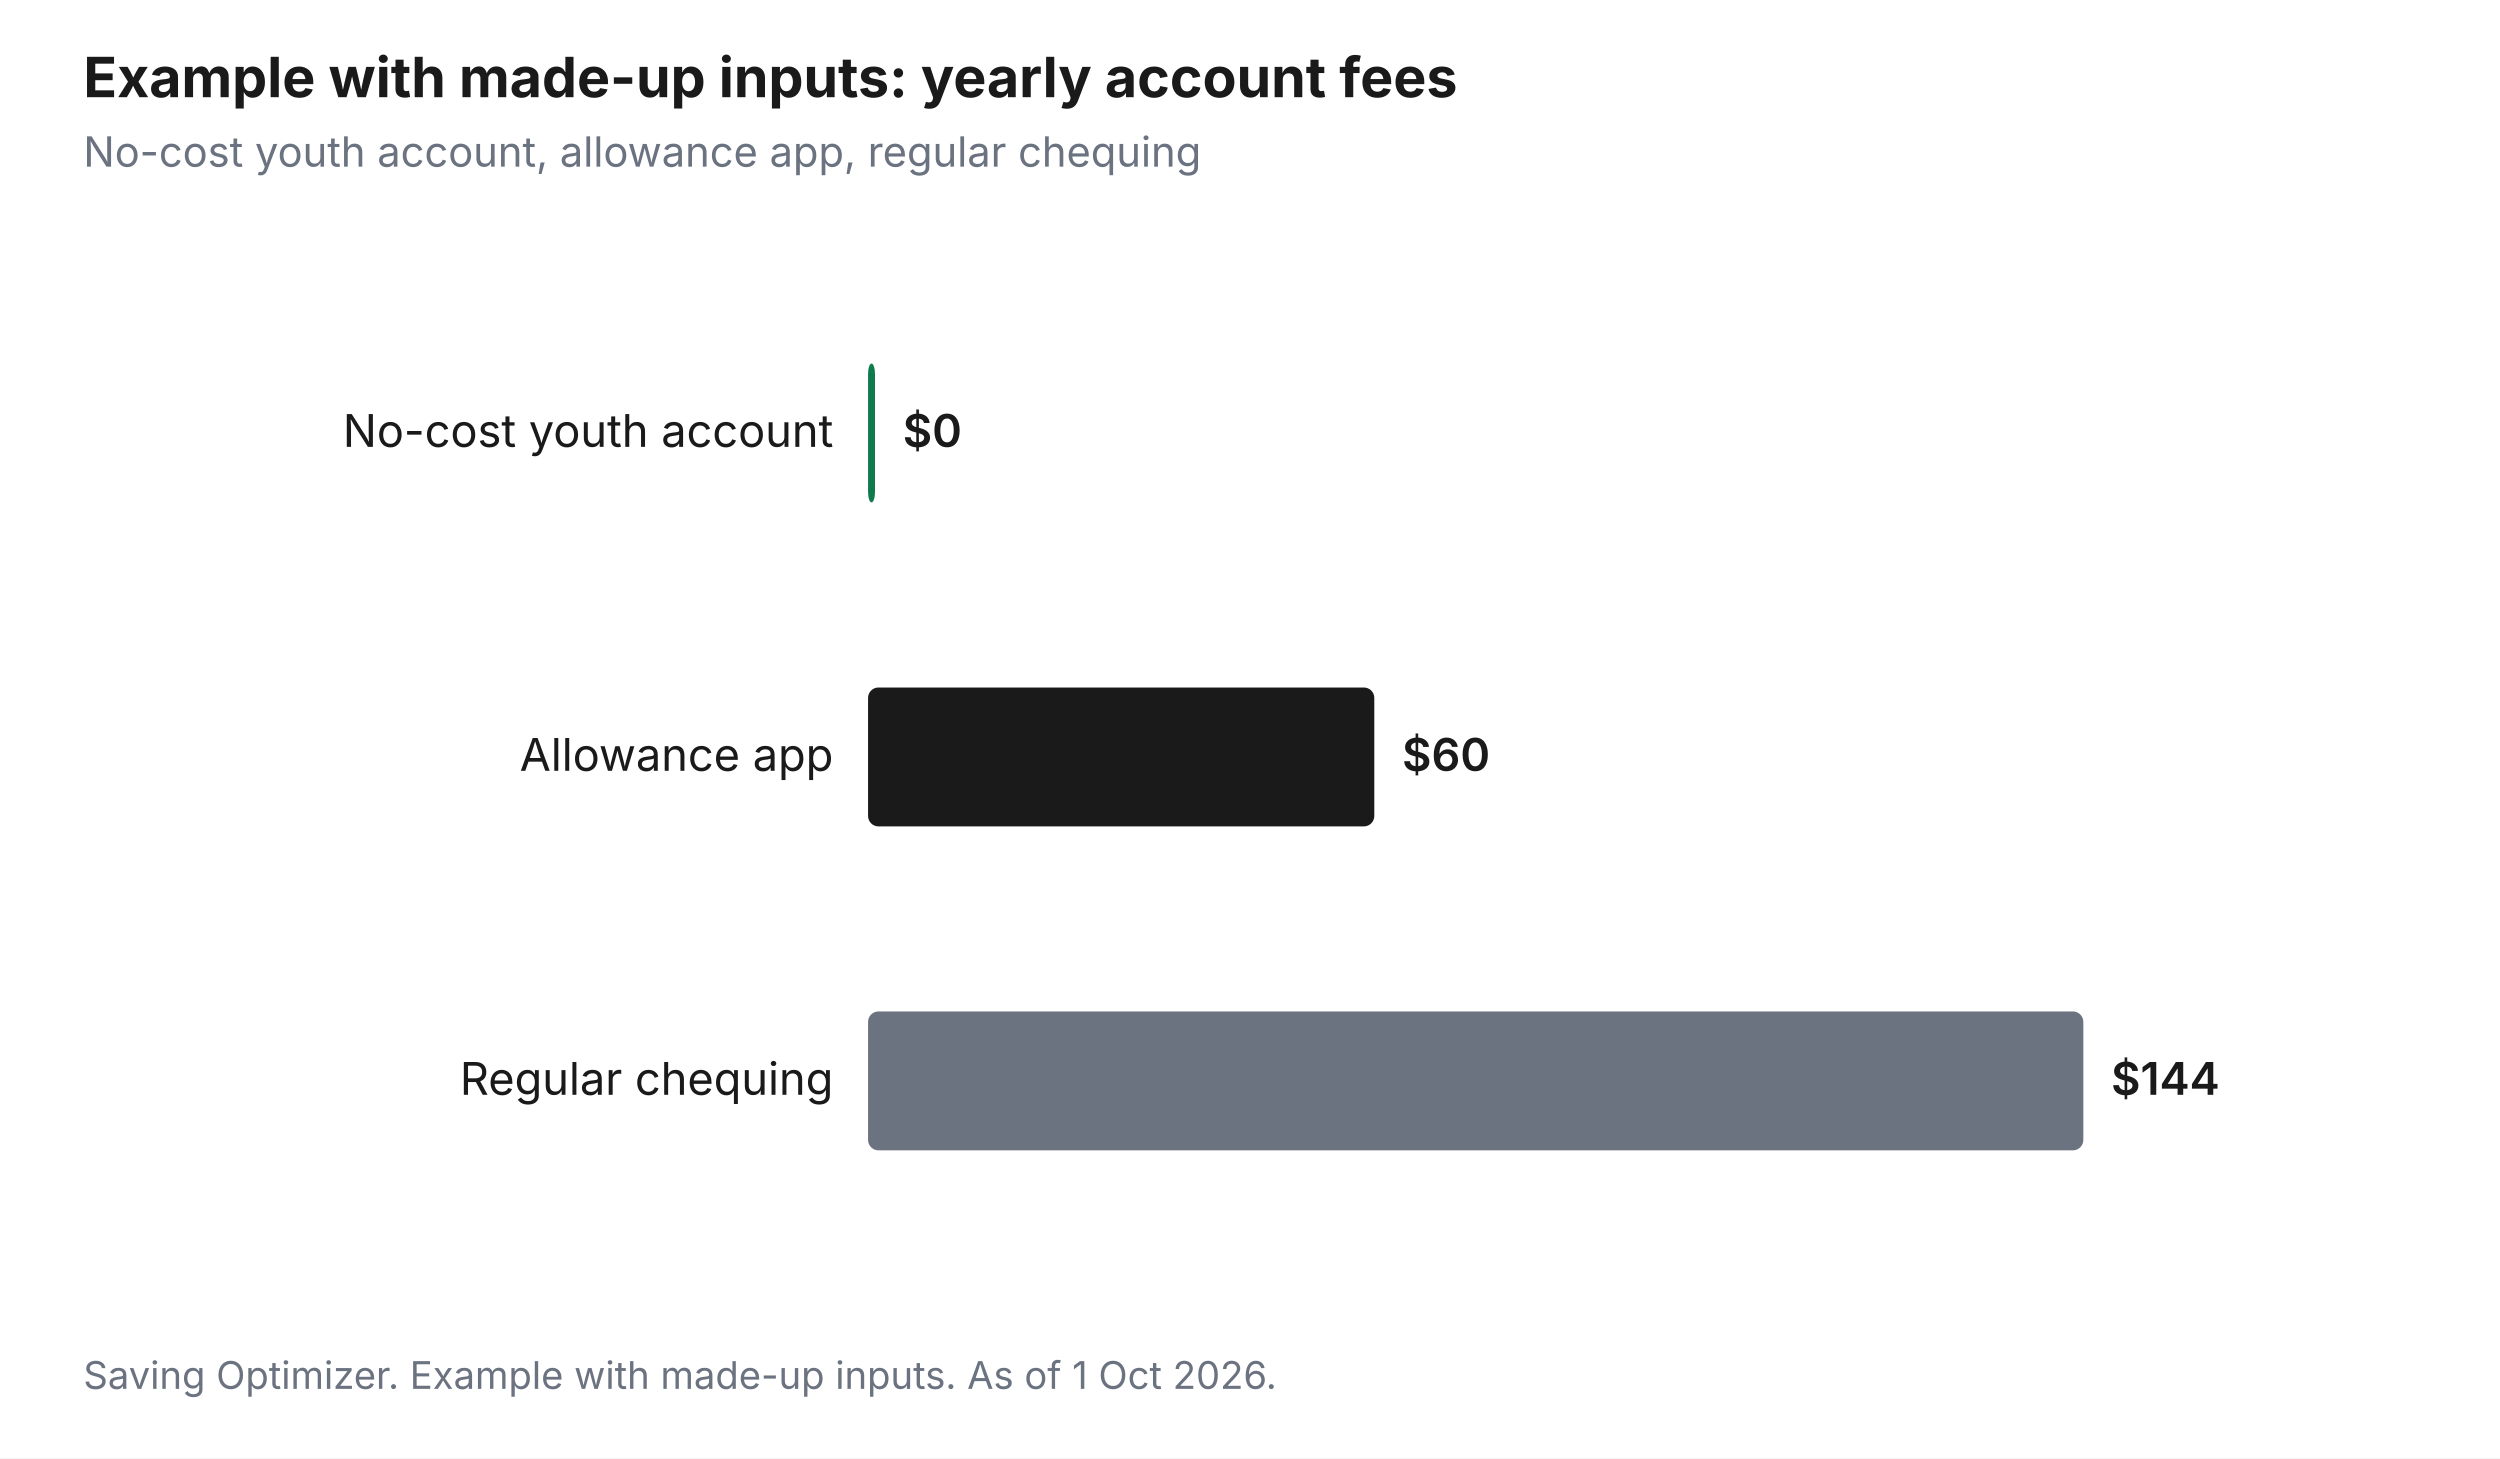
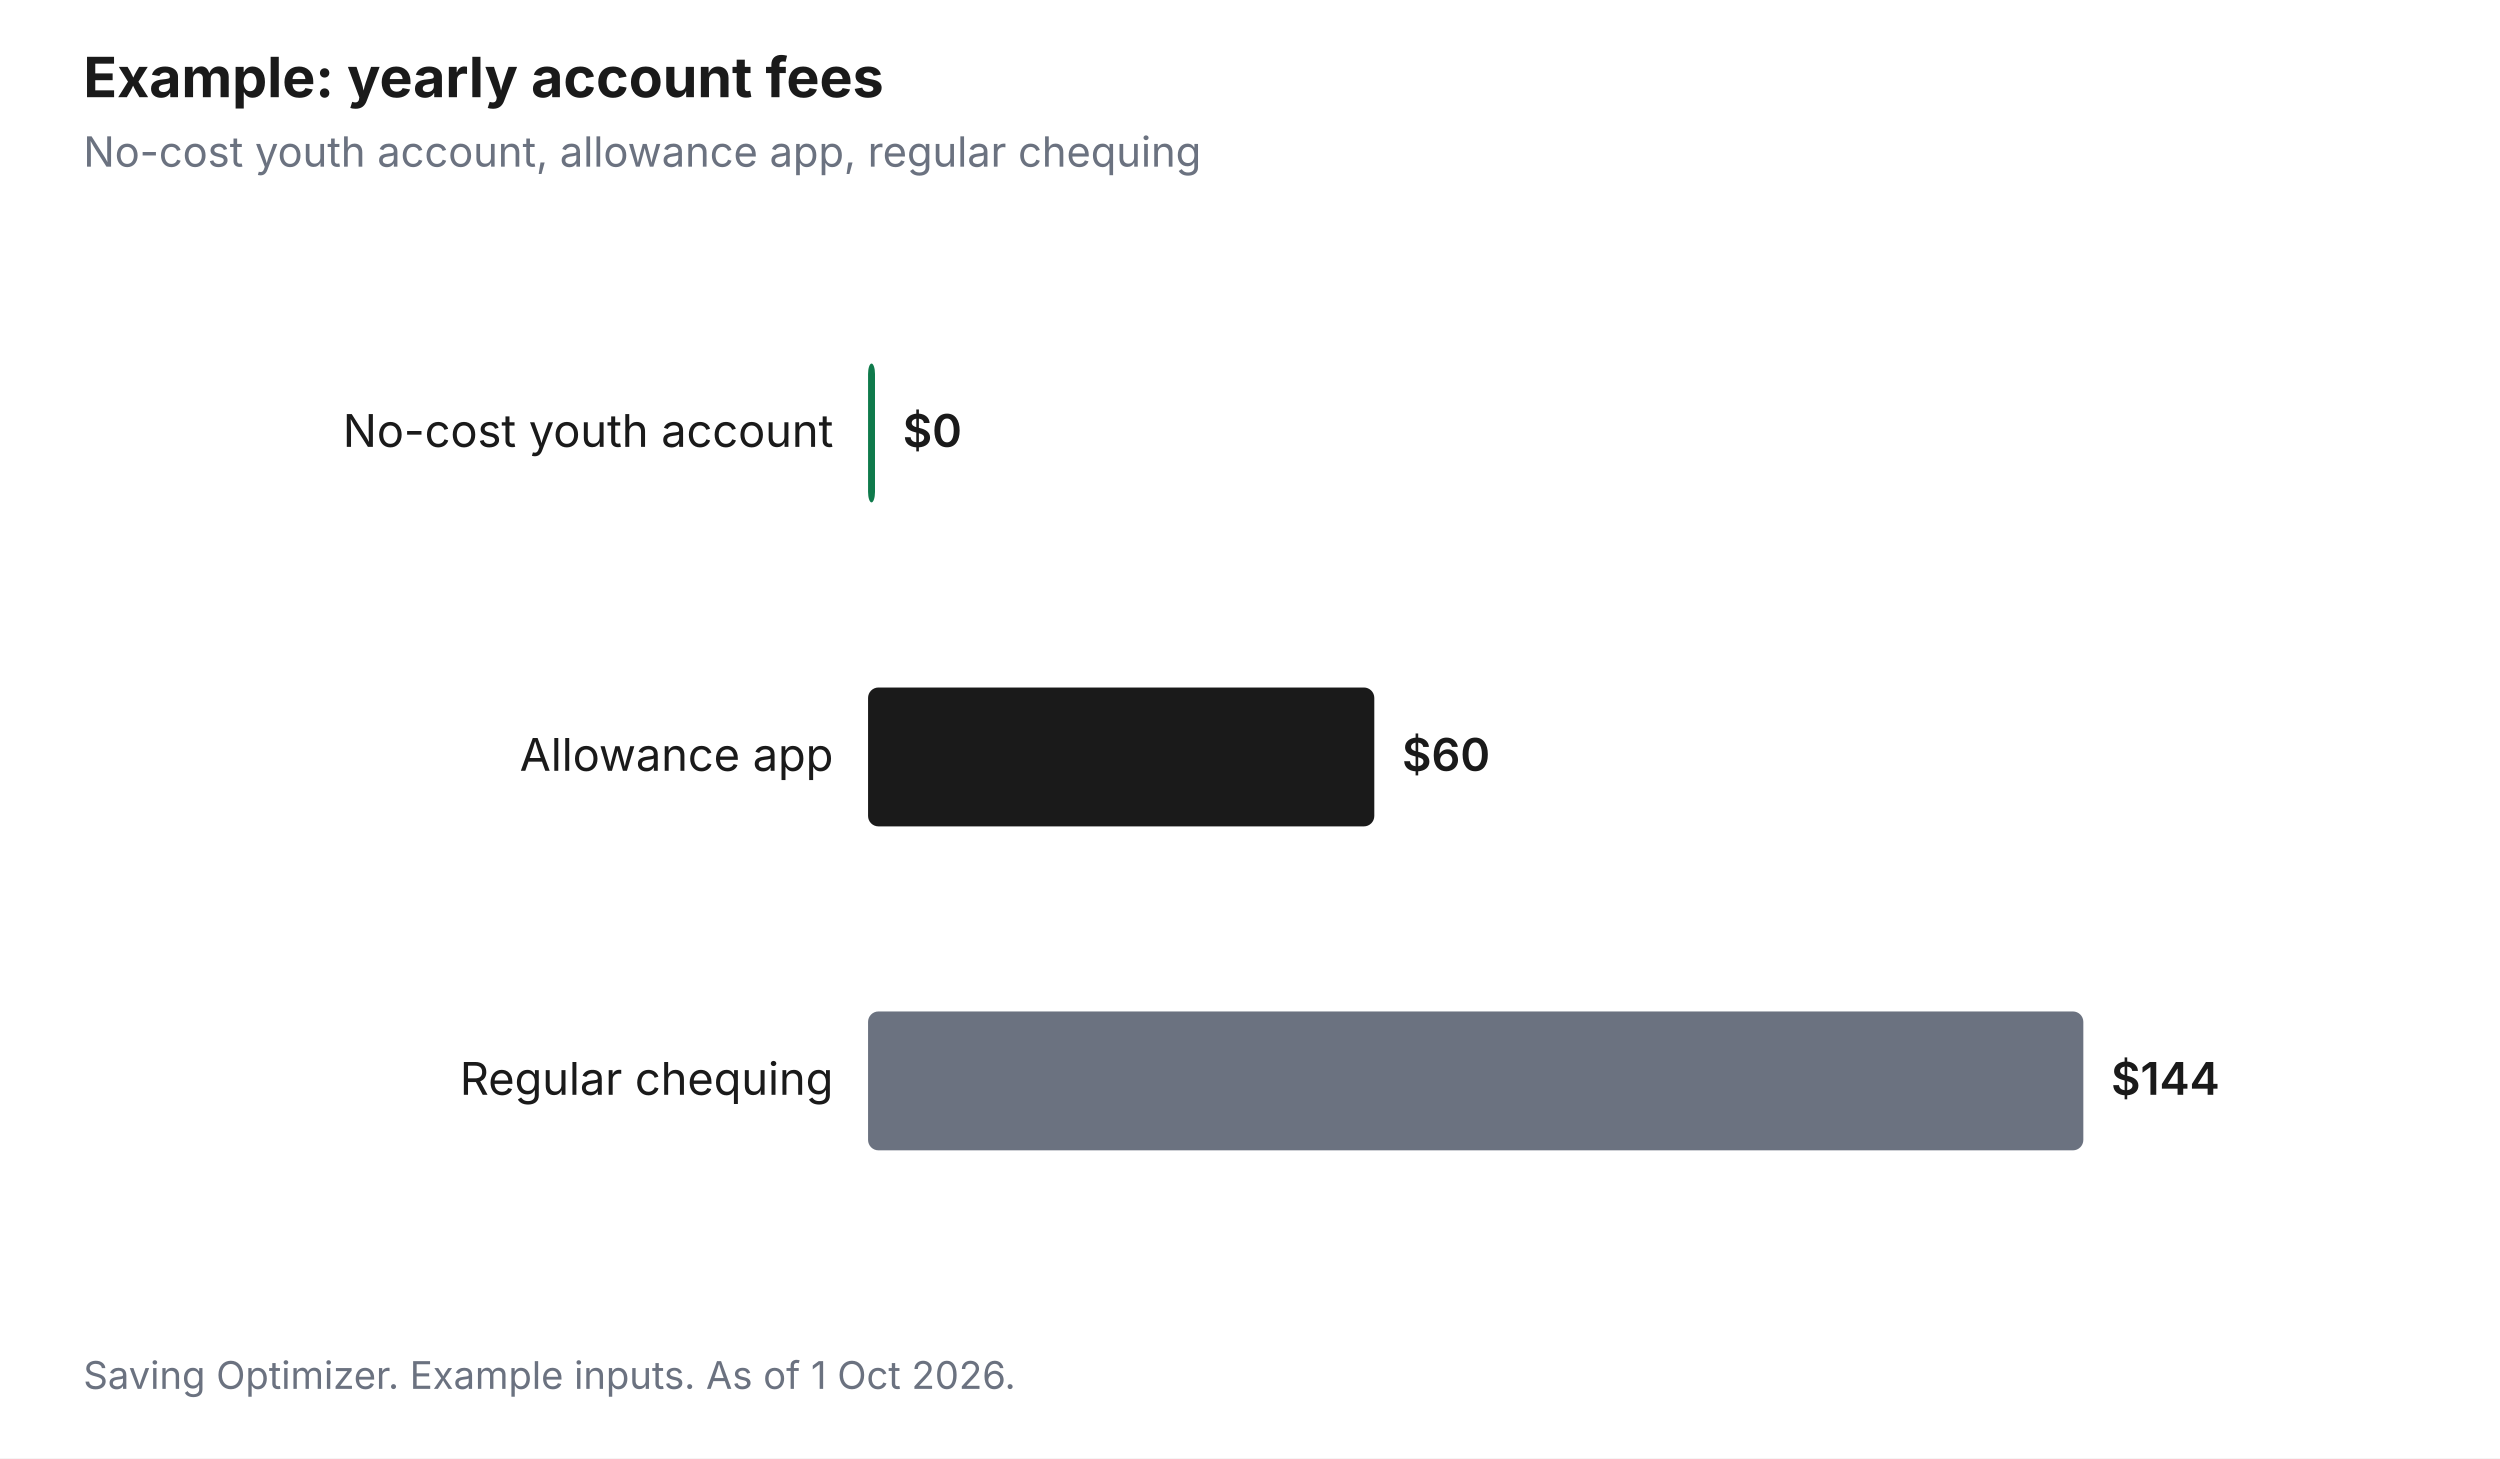
<svg xmlns="http://www.w3.org/2000/svg" viewBox="0 0 720 420" width="720" height="420" role="img" aria-labelledby="t d">
  <rect width="720" height="420" fill="#FFFFFF" />
-   <text x="24" y="28" font-family="Inter, Arial, sans-serif" font-size="16" font-weight="700" fill="#1A1A1A">Example with made-up inputs: yearly account fees</text>
+   <text x="24" y="28" font-family="Inter, Arial, sans-serif" font-size="16" font-weight="700" fill="#1A1A1A">Example: yearly account fees</text>
  <text x="24" y="48" font-family="Inter, Arial, sans-serif" font-size="12" fill="#6B7280">No-cost youth account, allowance app, regular chequing</text>
  <text x="240" y="128.7" text-anchor="end" font-family="Inter, Arial, sans-serif" font-size="13" fill="#1A1A1A">No-cost youth account</text>
  <rect x="250" y="104.7" width="2.0" height="40.0" rx="3" fill="#0F7A4B" />
  <text x="260.0" y="128.7" font-family="Inter, Arial, sans-serif" font-size="13" font-weight="600" fill="#1A1A1A">$0</text>
  <text x="240" y="222.0" text-anchor="end" font-family="Inter, Arial, sans-serif" font-size="13" fill="#1A1A1A">Allowance app</text>
  <rect x="250" y="198.0" width="145.8" height="40.0" rx="3" fill="#1A1A1A" />
  <text x="403.8" y="222.0" font-family="Inter, Arial, sans-serif" font-size="13" font-weight="600" fill="#1A1A1A">$60</text>
  <text x="240" y="315.3" text-anchor="end" font-family="Inter, Arial, sans-serif" font-size="13" fill="#1A1A1A">Regular chequing</text>
  <rect x="250" y="291.3" width="350.0" height="40.0" rx="3" fill="#6B7280" />
  <text x="608.0" y="315.3" font-family="Inter, Arial, sans-serif" font-size="13" font-weight="600" fill="#1A1A1A">$144</text>
-   <text x="24" y="400" font-family="Inter, Arial, sans-serif" font-size="11" fill="#6B7280">Saving Optimizer. Example with made-up inputs. As of 1 Oct 2026.</text>
+   <text x="24" y="400" font-family="Inter, Arial, sans-serif" font-size="11" fill="#6B7280">Saving Optimizer. Example inputs. As of 1 Oct 2026.</text>
</svg>
